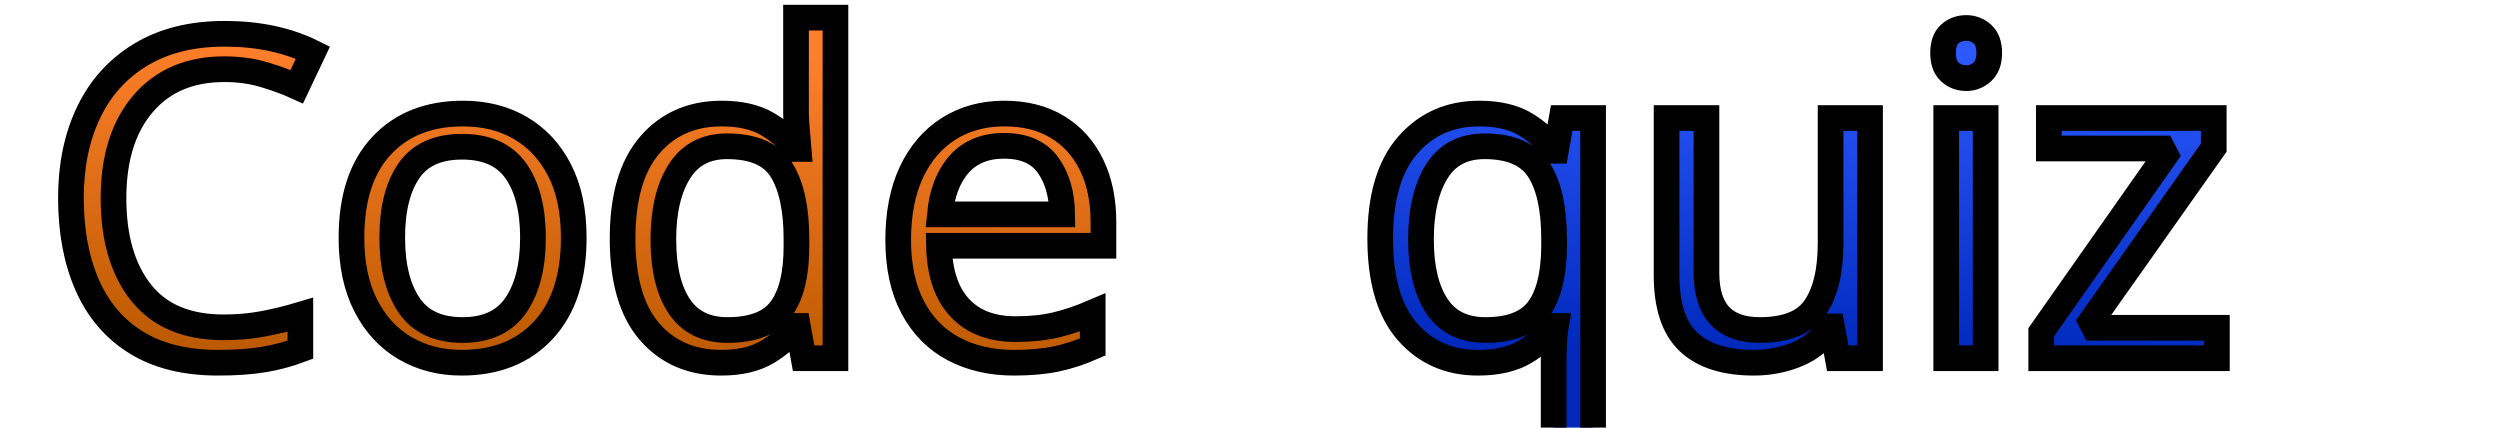
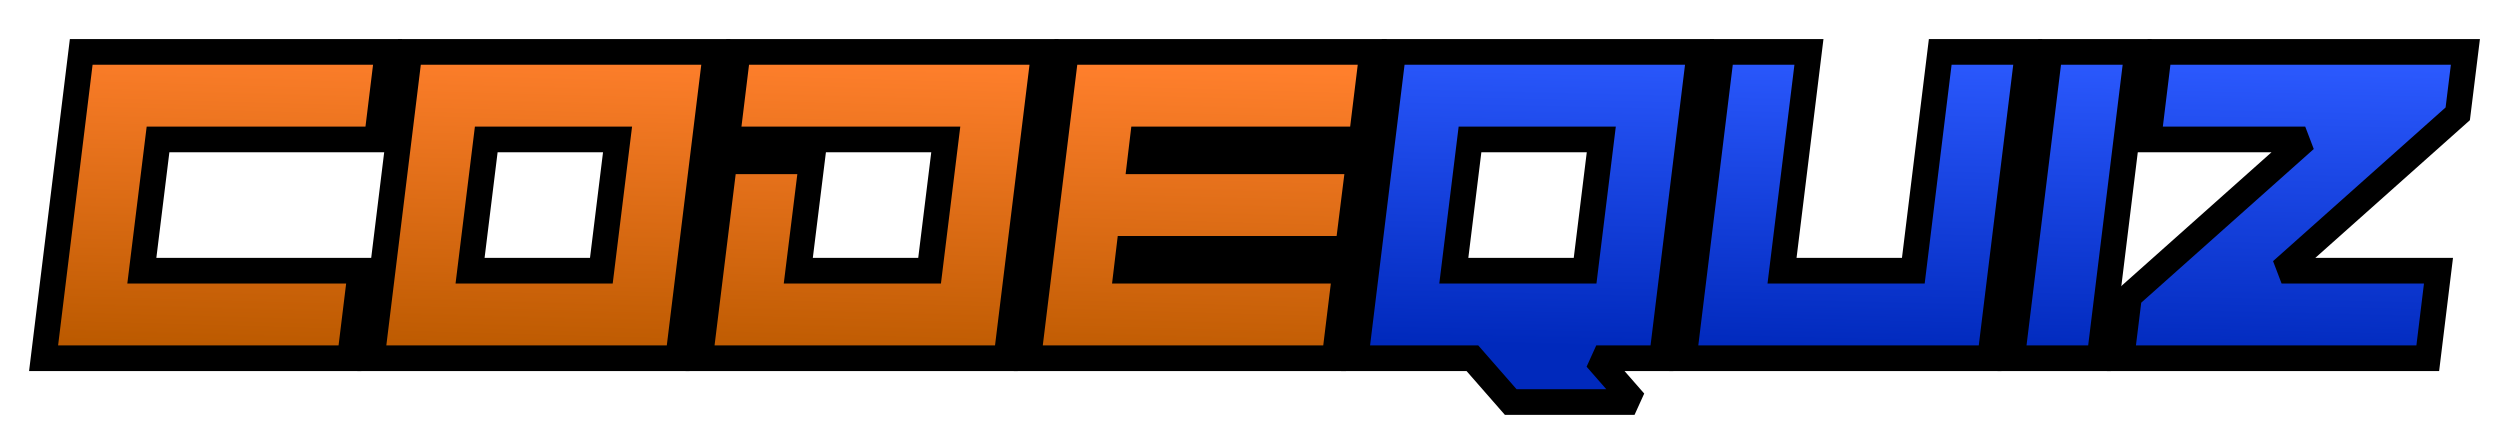
<svg xmlns="http://www.w3.org/2000/svg" width="100%" height="100%" viewBox="0 0 1947 333" version="1.1" xml:space="preserve" style="fill-rule:evenodd;clip-rule:evenodd;stroke-miterlimit:2;">
  <rect id="Artboard1" x="0" y="0" width="1947" height="333" style="fill:none;" />
  <clipPath id="_clip1">
    <rect x="0" y="0" width="1947" height="333" />
  </clipPath>
  <g clip-path="url(#_clip1)">
-     <text x="33.943px" y="279px" style="font-family:'PlayPretend', 'Play Pretend';font-size:349.012px;fill:url(#_Linear2);stroke:#000;stroke-width:20px;">Code</text>
-     <text x="1055.71px" y="279px" style="font-family:'PlayPretend', 'Play Pretend';font-size:349.012px;fill:url(#_Linear3);stroke:#000;stroke-width:20px;">quiz</text>
+     <g>
+       <path d="M110.46,210.834l170.416,-0l-8.351,68.166l-238.582,0l29.312,-238.582l238.582,-0l-8.351,68.166l-170.415,0l-12.611,102.25Z" style="fill:url(#_Linear2);fill-rule:nonzero;stroke:#000;stroke-width:20px;" />
+       <path d="M378.694,108.584l-12.61,102.25l102.249,-0l12.611,-102.25l-102.25,0Zm-59.816,-68.166l238.582,-0l-29.311,238.582l-238.582,0l29.311,-238.582Z" style="fill:url(#_Linear3);fill-rule:nonzero;stroke:#000;stroke-width:20px;" />
+       <path d="M736.567,108.584l-170.415,0l8.35,-68.166l238.582,-0l-29.311,238.582l-238.582,0l18.916,-153.374l68.166,-0l-10.566,85.208l102.25,-0l12.61,-102.25Z" style="fill:url(#_Linear4);fill-rule:nonzero;stroke:#000;stroke-width:20px;" />
+       <path d="M1068.71,40.418l-8.35,68.166l-170.416,0l-2.045,17.042l170.416,-0l-8.521,68.166l-170.416,0l-2.045,17.042l170.416,-0l-8.351,68.166l-238.582,0l29.312,-238.582l238.582,-0Z" style="fill:url(#_Linear5);fill-rule:nonzero;stroke:#000;stroke-width:20px;" />
+     </g>
+     <g>
+       <path d="M1085.02,40.418l238.583,-0l-29.312,238.582l-51.125,-0l29.823,34.083l-96.455,0l-29.823,-34.083l-91.002,-0l29.311,-238.582Zm59.816,68.166l-12.61,102.25l102.249,-0l12.611,-102.25l-102.25,0Z" style="fill:url(#_Linear6);fill-rule:nonzero;stroke:#000;stroke-width:20px;" />
+       <path d="M1340.64,40.418l68.166,-0l-20.961,170.416l102.25,-0l20.961,-170.416l68.166,-0l-29.311,238.582l-238.582,-0l29.311,-238.582Z" style="fill:url(#_Linear7);fill-rule:nonzero;stroke:#000;stroke-width:20px;" />
+       <path d="M1635.12,279l-68.167,-0l29.312,-238.582l68.166,-0l-29.311,238.582Z" style="fill:url(#_Linear8);fill-rule:nonzero;stroke:#000;stroke-width:20px;" />
+       <path d="M1795.31,108.584l-122.189,0l8.351,-68.166l238.582,-0l-5.965,48.228l-137.184,122.188l122.188,-0l-8.351,68.166l-238.582,-0l5.965,-48.228l137.185,-122.188Z" style="fill:url(#_Linear9);fill-rule:nonzero;stroke:#000;stroke-width:20px;" />
+     </g>
  </g>
  <defs>
    <linearGradient id="_Linear2" x1="0" y1="0" x2="1" y2="0" gradientUnits="userSpaceOnUse" gradientTransform="matrix(-7,238.582,-238.582,-7,506.907,40.4179)">
      <stop offset="0" style="stop-color:#ff7f2c;stop-opacity:1" />
      <stop offset="1" style="stop-color:#bc5a00;stop-opacity:1" />
    </linearGradient>
-     <linearGradient id="_Linear3" x1="0" y1="0" x2="1" y2="0" gradientUnits="userSpaceOnUse" gradientTransform="matrix(-6.13497,238.582,-238.582,-6.13497,1573.09,40.4179)">
+     <linearGradient id="_Linear3" x1="0" y1="0" x2="1" y2="0" gradientUnits="userSpaceOnUse" gradientTransform="matrix(-7,238.582,-238.582,-7,506.907,40.4179)">
+       <stop offset="0" style="stop-color:#ff7f2c;stop-opacity:1" />
+       <stop offset="1" style="stop-color:#bc5a00;stop-opacity:1" />
+     </linearGradient>
+     <linearGradient id="_Linear4" x1="0" y1="0" x2="1" y2="0" gradientUnits="userSpaceOnUse" gradientTransform="matrix(-7,238.582,-238.582,-7,506.907,40.4179)">
+       <stop offset="0" style="stop-color:#ff7f2c;stop-opacity:1" />
+       <stop offset="1" style="stop-color:#bc5a00;stop-opacity:1" />
+     </linearGradient>
+     <linearGradient id="_Linear5" x1="0" y1="0" x2="1" y2="0" gradientUnits="userSpaceOnUse" gradientTransform="matrix(-7,238.582,-238.582,-7,506.907,40.4179)">
+       <stop offset="0" style="stop-color:#ff7f2c;stop-opacity:1" />
+       <stop offset="1" style="stop-color:#bc5a00;stop-opacity:1" />
+     </linearGradient>
+     <linearGradient id="_Linear6" x1="0" y1="0" x2="1" y2="0" gradientUnits="userSpaceOnUse" gradientTransform="matrix(-6.13497,238.582,-238.582,-6.13497,1573.09,40.4179)">
+       <stop offset="0" style="stop-color:#2c5aff;stop-opacity:1" />
+       <stop offset="1" style="stop-color:#0029bc;stop-opacity:1" />
+     </linearGradient>
+     <linearGradient id="_Linear7" x1="0" y1="0" x2="1" y2="0" gradientUnits="userSpaceOnUse" gradientTransform="matrix(-6.13497,238.582,-238.582,-6.13497,1573.09,40.4179)">
+       <stop offset="0" style="stop-color:#2c5aff;stop-opacity:1" />
+       <stop offset="1" style="stop-color:#0029bc;stop-opacity:1" />
+     </linearGradient>
+     <linearGradient id="_Linear8" x1="0" y1="0" x2="1" y2="0" gradientUnits="userSpaceOnUse" gradientTransform="matrix(-6.13497,238.582,-238.582,-6.13497,1573.09,40.4179)">
+       <stop offset="0" style="stop-color:#2c5aff;stop-opacity:1" />
+       <stop offset="1" style="stop-color:#0029bc;stop-opacity:1" />
+     </linearGradient>
+     <linearGradient id="_Linear9" x1="0" y1="0" x2="1" y2="0" gradientUnits="userSpaceOnUse" gradientTransform="matrix(-6.13497,238.582,-238.582,-6.13497,1573.09,40.4179)">
      <stop offset="0" style="stop-color:#2c5aff;stop-opacity:1" />
      <stop offset="1" style="stop-color:#0029bc;stop-opacity:1" />
    </linearGradient>
  </defs>
</svg>
